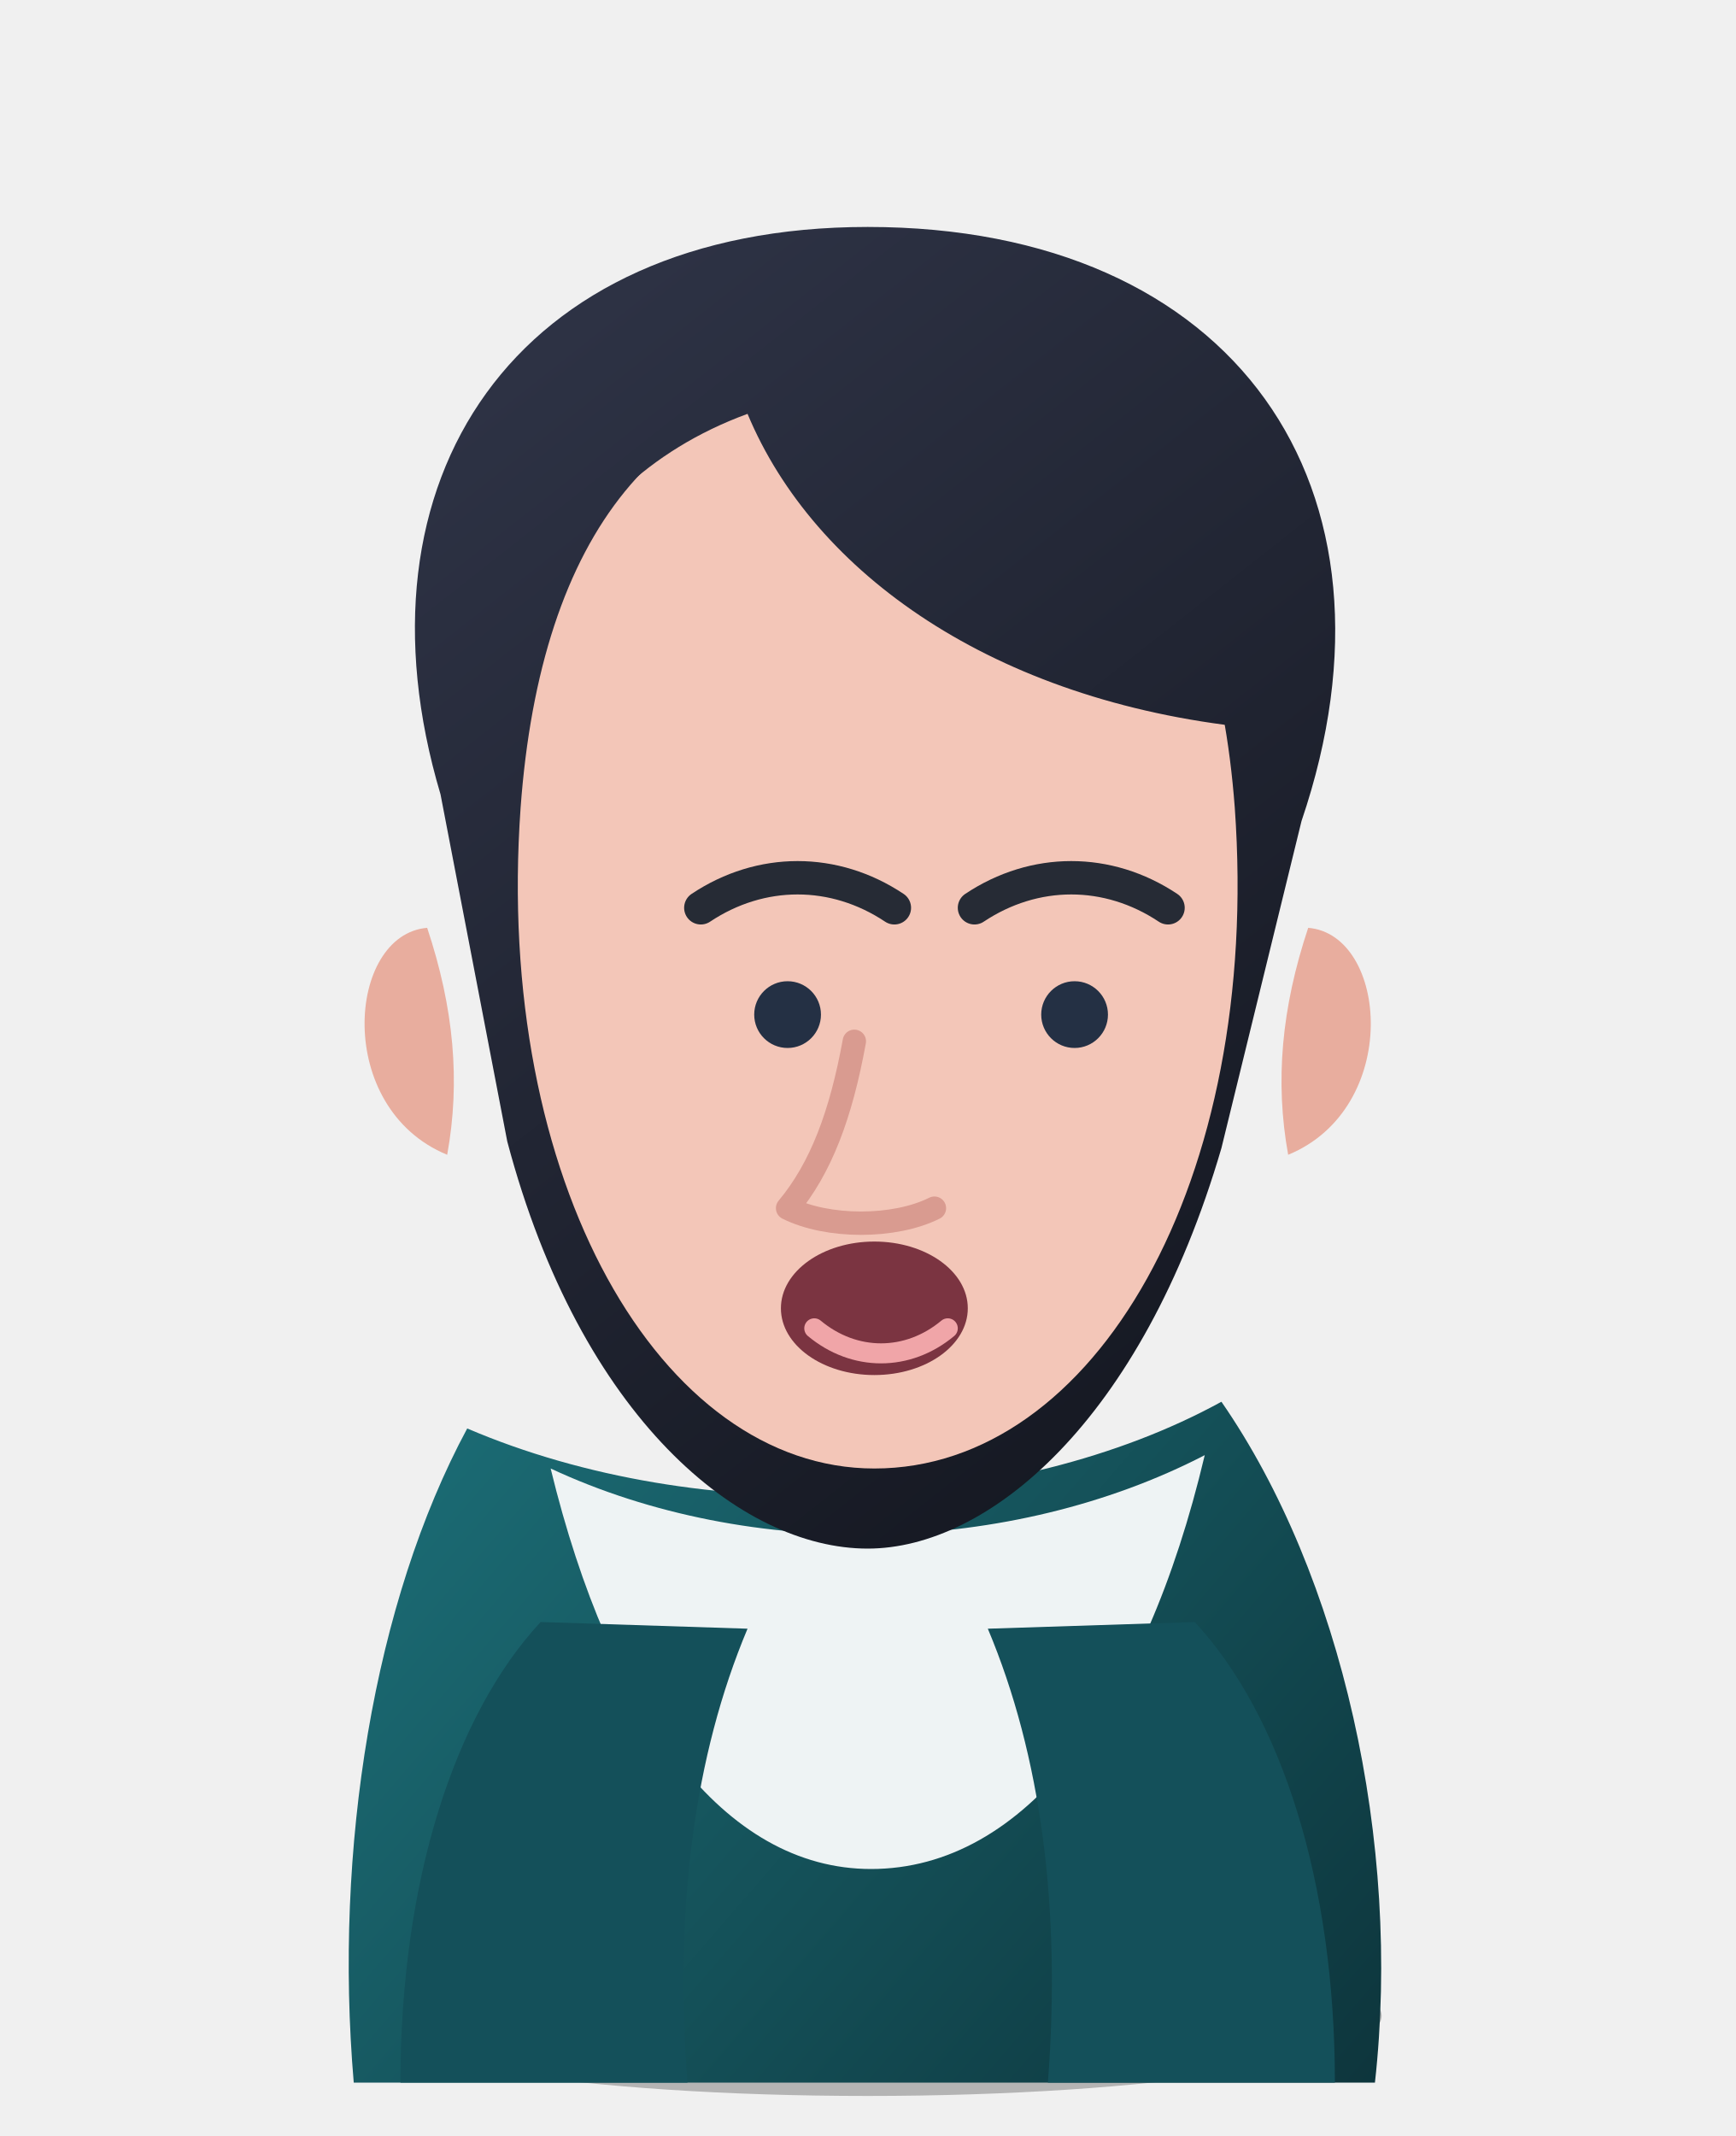
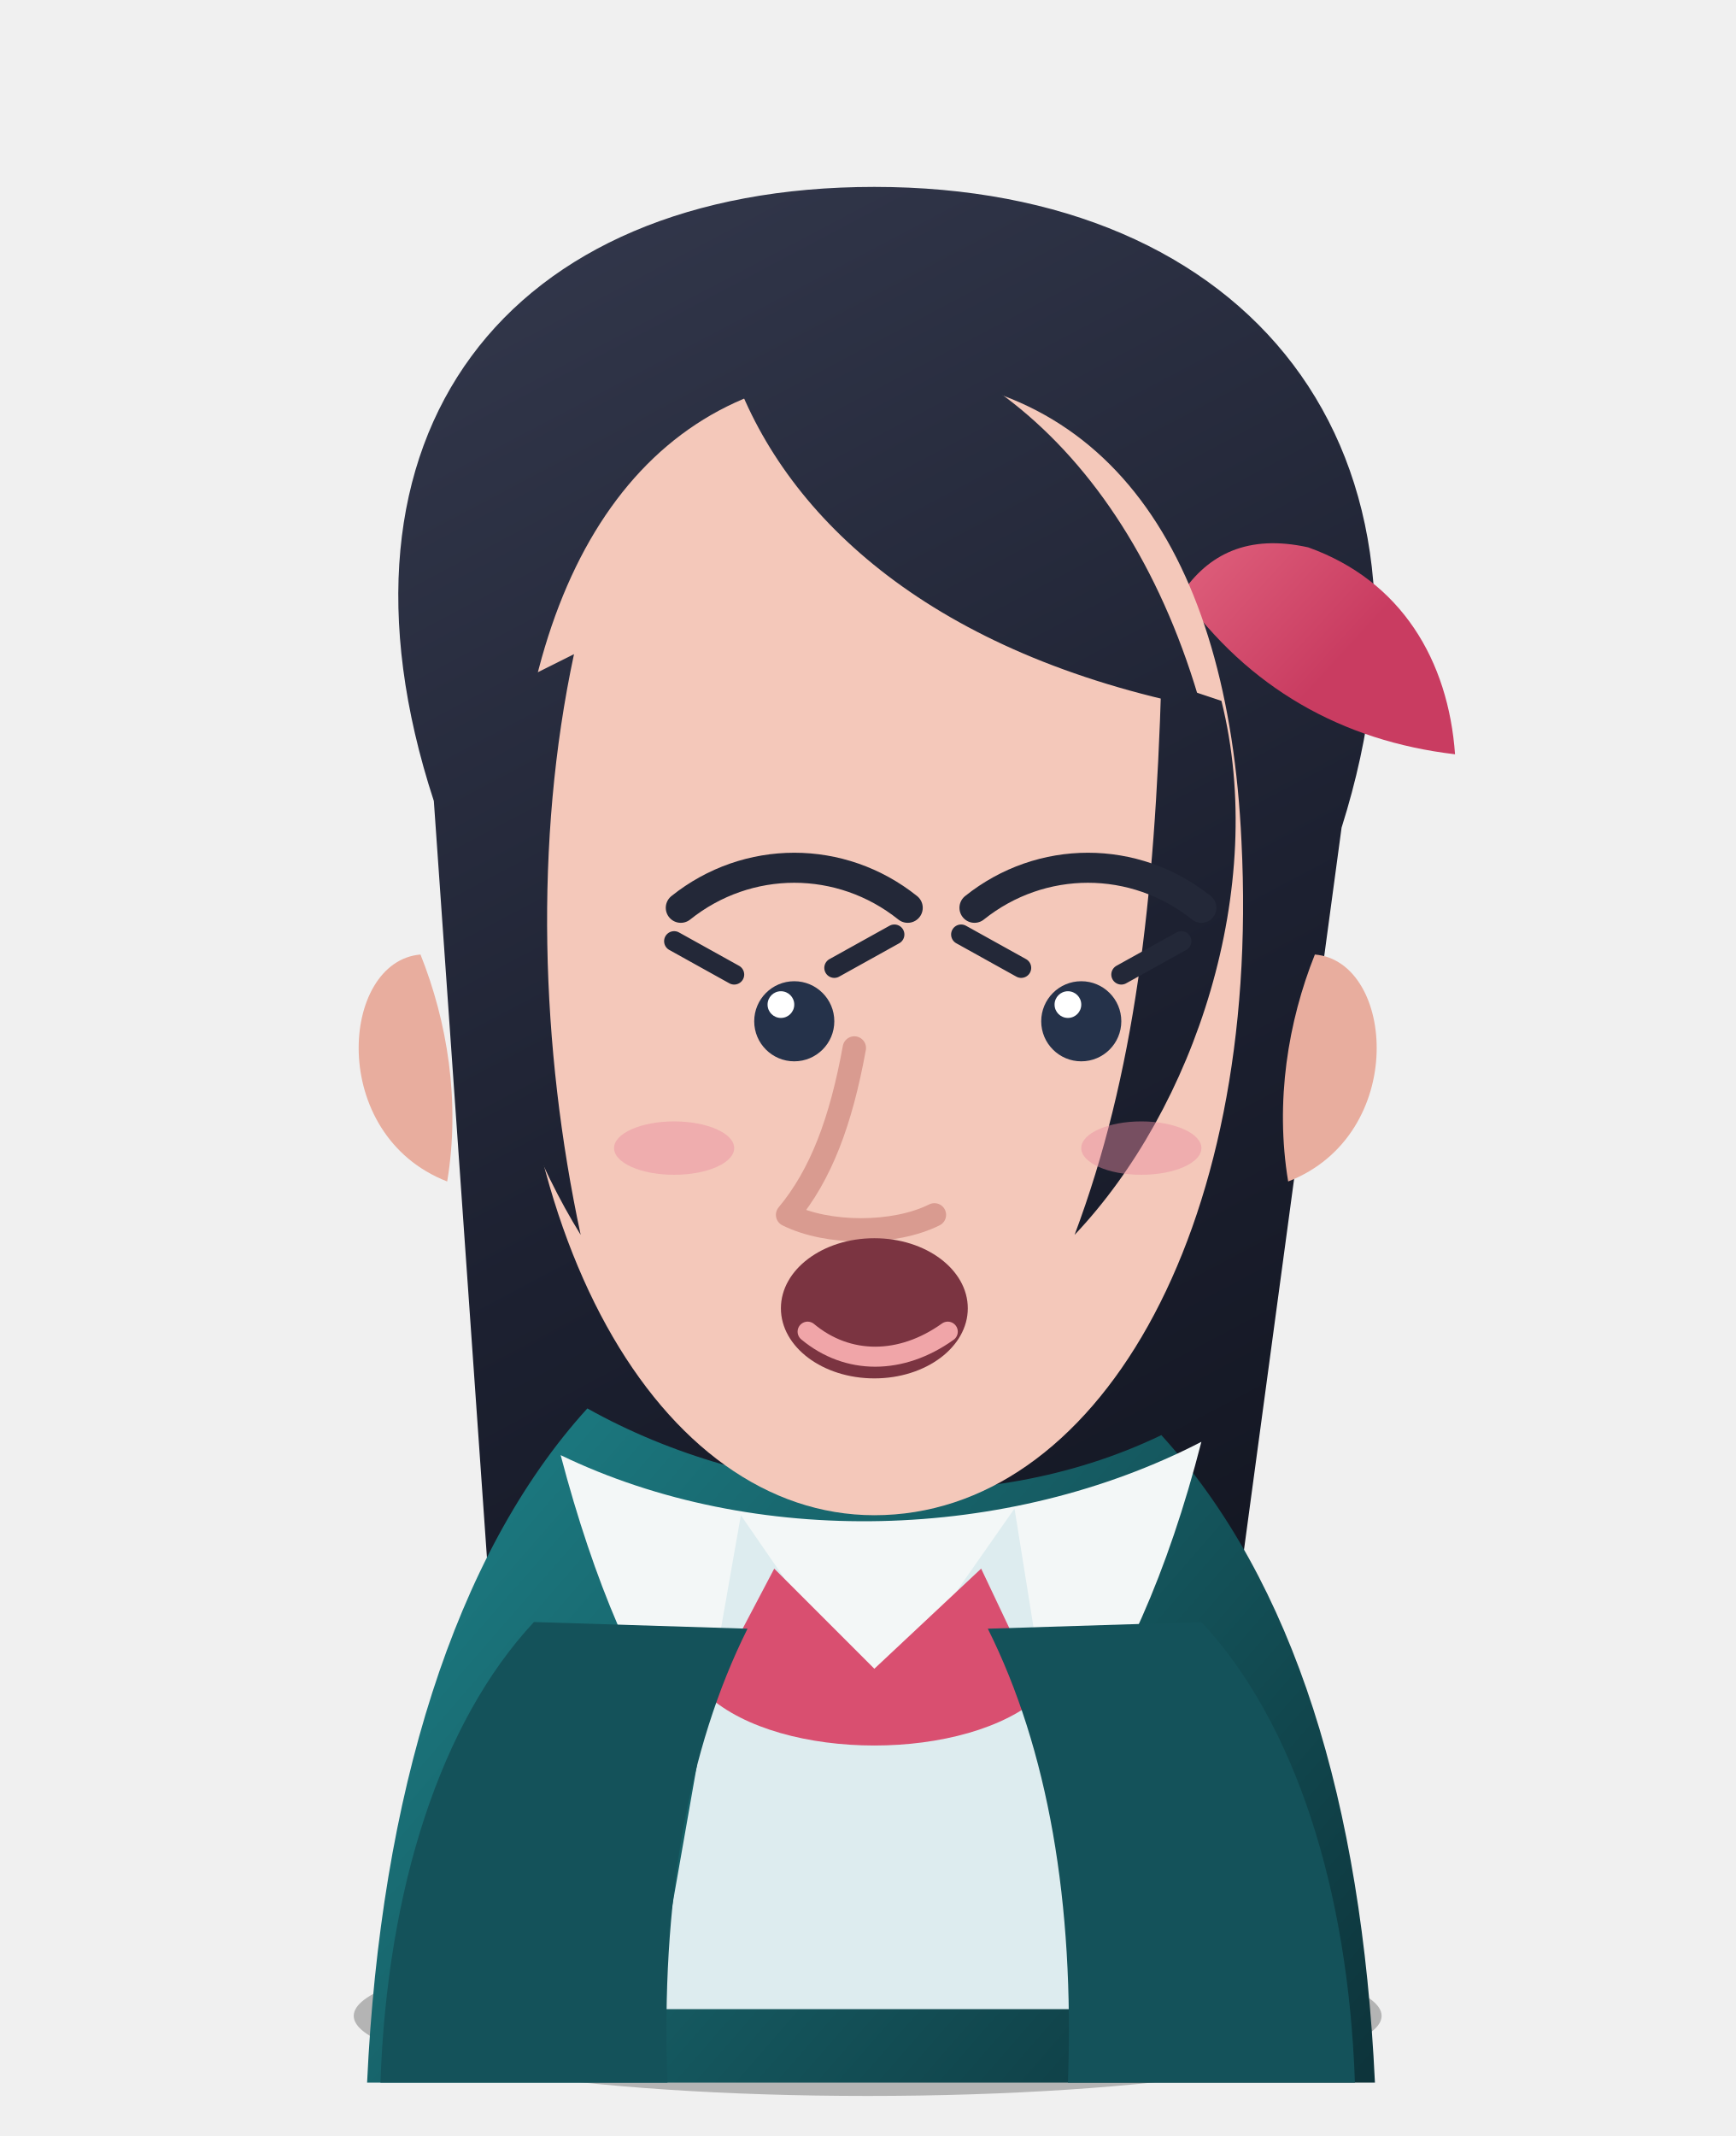
<svg xmlns="http://www.w3.org/2000/svg" width="520" height="640" viewBox="0 0 520 640">
  <defs>
-     <linearGradient id="hair" x1="130" y1="92" x2="392" y2="425" gradientUnits="userSpaceOnUse">
-       <stop offset="0" stop-color="#2f3447" />
-       <stop offset="1" stop-color="#141720" />
+     <linearGradient id="hair" x1="134" y1="64" x2="390" y2="548" gradientUnits="userSpaceOnUse">
+       <stop offset="0" stop-color="#33384c" />
+       <stop offset=".55" stop-color="#1c2030" />
+       <stop offset="1" stop-color="#10131d" />
    </linearGradient>
-     <linearGradient id="coat" x1="126" y1="394" x2="410" y2="640" gradientUnits="userSpaceOnUse">
-       <stop offset="0" stop-color="#1c6f78" />
+     <linearGradient id="jacket" x1="132" y1="414" x2="392" y2="640" gradientUnits="userSpaceOnUse">
+       <stop offset="0" stop-color="#1d7f86" />
      <stop offset="1" stop-color="#0d343b" />
+     </linearGradient>
+     <linearGradient id="ribbon" x1="340" y1="116" x2="414" y2="184" gradientUnits="userSpaceOnUse">
+       <stop offset="0" stop-color="#f07c91" />
+       <stop offset="1" stop-color="#c93c61" />
    </linearGradient>
  </defs>
  <ellipse cx="260" cy="604" rx="154" ry="24" fill="#000" opacity=".25" />
-   <path d="M140 428c-28 52-40 126-34 196h306c8-72-10-152-46-204-62 34-156 38-226 8z" fill="url(#coat)" />
-   <path d="M165 440c18 74 52 120 96 120 46 0 82-48 100-124-58 30-136 32-196 4z" fill="#eef3f4" />
-   <path d="M132 238c-28-94 22-170 128-170 110 0 164 78 130 178l-24 98c-24 82-70 120-106 120-38 0-86-39-108-122l-20-104z" fill="url(#hair)" />
-   <path d="M156 242c6-82 42-128 106-128 66 0 102 48 108 128 8 112-42 198-108 198-64 0-114-86-106-198z" fill="#f3c6b8" />
-   <path d="M154 260c-10-54 10-114 70-136 20 48 74 86 150 94-4-72-42-130-114-132-82-2-126 58-106 174z" fill="url(#hair)" />
-   <path d="M128 278c-24 2-28 54 6 68 4-22 2-44-6-68z" fill="#e8ad9e" />
-   <path d="M392 278c24 2 28 54-6 68-4-22-2-44 6-68z" fill="#e8ad9e" />
-   <path d="M210 272c18-12 40-12 58 0" stroke="#262b35" stroke-width="10" stroke-linecap="round" fill="none" />
-   <path d="M292 272c18-12 40-12 58 0" stroke="#262b35" stroke-width="10" stroke-linecap="round" fill="none" />
-   <circle cx="236" cy="304" r="10" fill="#243044" />
-   <circle cx="322" cy="304" r="10" fill="#243044" />
-   <path d="M256 312c-4 22-10 38-20 50 12 6 32 6 44 0" stroke="#d99b90" stroke-width="7" stroke-linecap="round" stroke-linejoin="round" fill="none" />
-   <ellipse cx="262" cy="392" rx="28" ry="20" fill="#7b3441" />
-   <path d="M244 398c12 10 28 10 40 0" stroke="#f0a5a8" stroke-width="6" stroke-linecap="round" fill="none" />
-   <path d="M162 486c-26 28-42 78-42 138h86c-4-52 2-98 18-136l-62-2z" fill="#14505a" />
-   <path d="M358 486c26 28 42 78 42 138h-86c4-52-2-98-18-136l62-2z" fill="#14505a" />
+   <path d="M130 240c-36-110 22-184 132-184 112 0 176 78 140 192l-30 222c-26 76-82 102-112 102-32 0-92-28-114-104L130 240z" fill="url(#hair)" />
+   <path d="M392 164c28 10 42 34 44 62-34-4-62-20-82-48 8-12 20-18 38-14z" fill="url(#ribbon)" />
+   <path d="M110 624c4-86 26-158 66-202 50 28 118 34 172 8 40 44 60 110 64 194H110z" fill="url(#jacket)" />
+   <path d="M168 436c20 76 52 122 94 122s78-48 98-126c-58 30-134 32-192 4z" fill="#f3f7f7" />
+   <path d="M222 454l40 58 42-60 24 150H196l26-148z" fill="#ddecef" />
+   <path d="M232 470l30 30 32-30 18 38c-22 20-78 20-100 0l20-38z" fill="#d94f70" />
+   <path d="M154 252c4-86 42-140 108-140 70 0 106 54 110 140 6 118-44 202-110 202-64 0-114-84-108-202z" fill="#f4c8ba" />
+   <path d="M150 264c-12-70 14-130 70-152 16 44 60 84 140 100-22-78-76-122-140-116-72 8-106 68-70 168z" fill="url(#hair)" />
+   <path d="M172 196c-12 56-10 118 2 174-26-42-40-104-34-158l32-16z" fill="url(#hair)" />
+   <path d="M348 204c-2 66-8 118-26 166 36-38 58-104 44-160l-18-6z" fill="url(#hair)" />
+   <path d="M126 286c-24 2-28 54 8 68 4-24 0-48-8-68z" fill="#e8ad9e" />
+   <path d="M394 286c24 2 28 54-8 68-4-24 0-48 8-68z" fill="#e8ad9e" />
+   <path d="M204 272c20-16 48-16 68 0" stroke="#232838" stroke-width="9" stroke-linecap="round" fill="none" />
+   <path d="M292 272c20-16 48-16 68 0" stroke="#232838" stroke-width="9" stroke-linecap="round" fill="none" />
+   <path d="M220 292l-18-10M250 290l18-10M306 290l-18-10M336 292l18-10" stroke="#232838" stroke-width="6" stroke-linecap="round" />
+   <circle cx="238" cy="306" r="12" fill="#25324a" />
+   <circle cx="324" cy="306" r="12" fill="#25324a" />
+   <circle cx="234" cy="301" r="4" fill="#fff" />
+   <circle cx="320" cy="301" r="4" fill="#fff" />
+   <ellipse cx="202" cy="344" rx="18" ry="8" fill="#e98ca0" opacity=".45" />
+   <ellipse cx="342" cy="344" rx="18" ry="8" fill="#e98ca0" opacity=".45" />
+   <path d="M256 314c-4 22-10 38-20 50 12 6 32 6 44 0" stroke="#d99b90" stroke-width="7" stroke-linecap="round" stroke-linejoin="round" fill="none" />
+   <ellipse cx="262" cy="392" rx="28" ry="21" fill="#7b3441" />
+   <path d="M242 399c12 10 28 10 42 0" stroke="#f0a5a8" stroke-width="6" stroke-linecap="round" fill="none" />
+   <path d="M160 486c-28 30-44 80-46 138h86c-2-54 6-100 24-136l-64-2z" fill="#14525a" />
+   <path d="M360 486c28 30 44 80 46 138h-86c2-54-6-100-24-136l64-2z" fill="#14525a" />
</svg>
